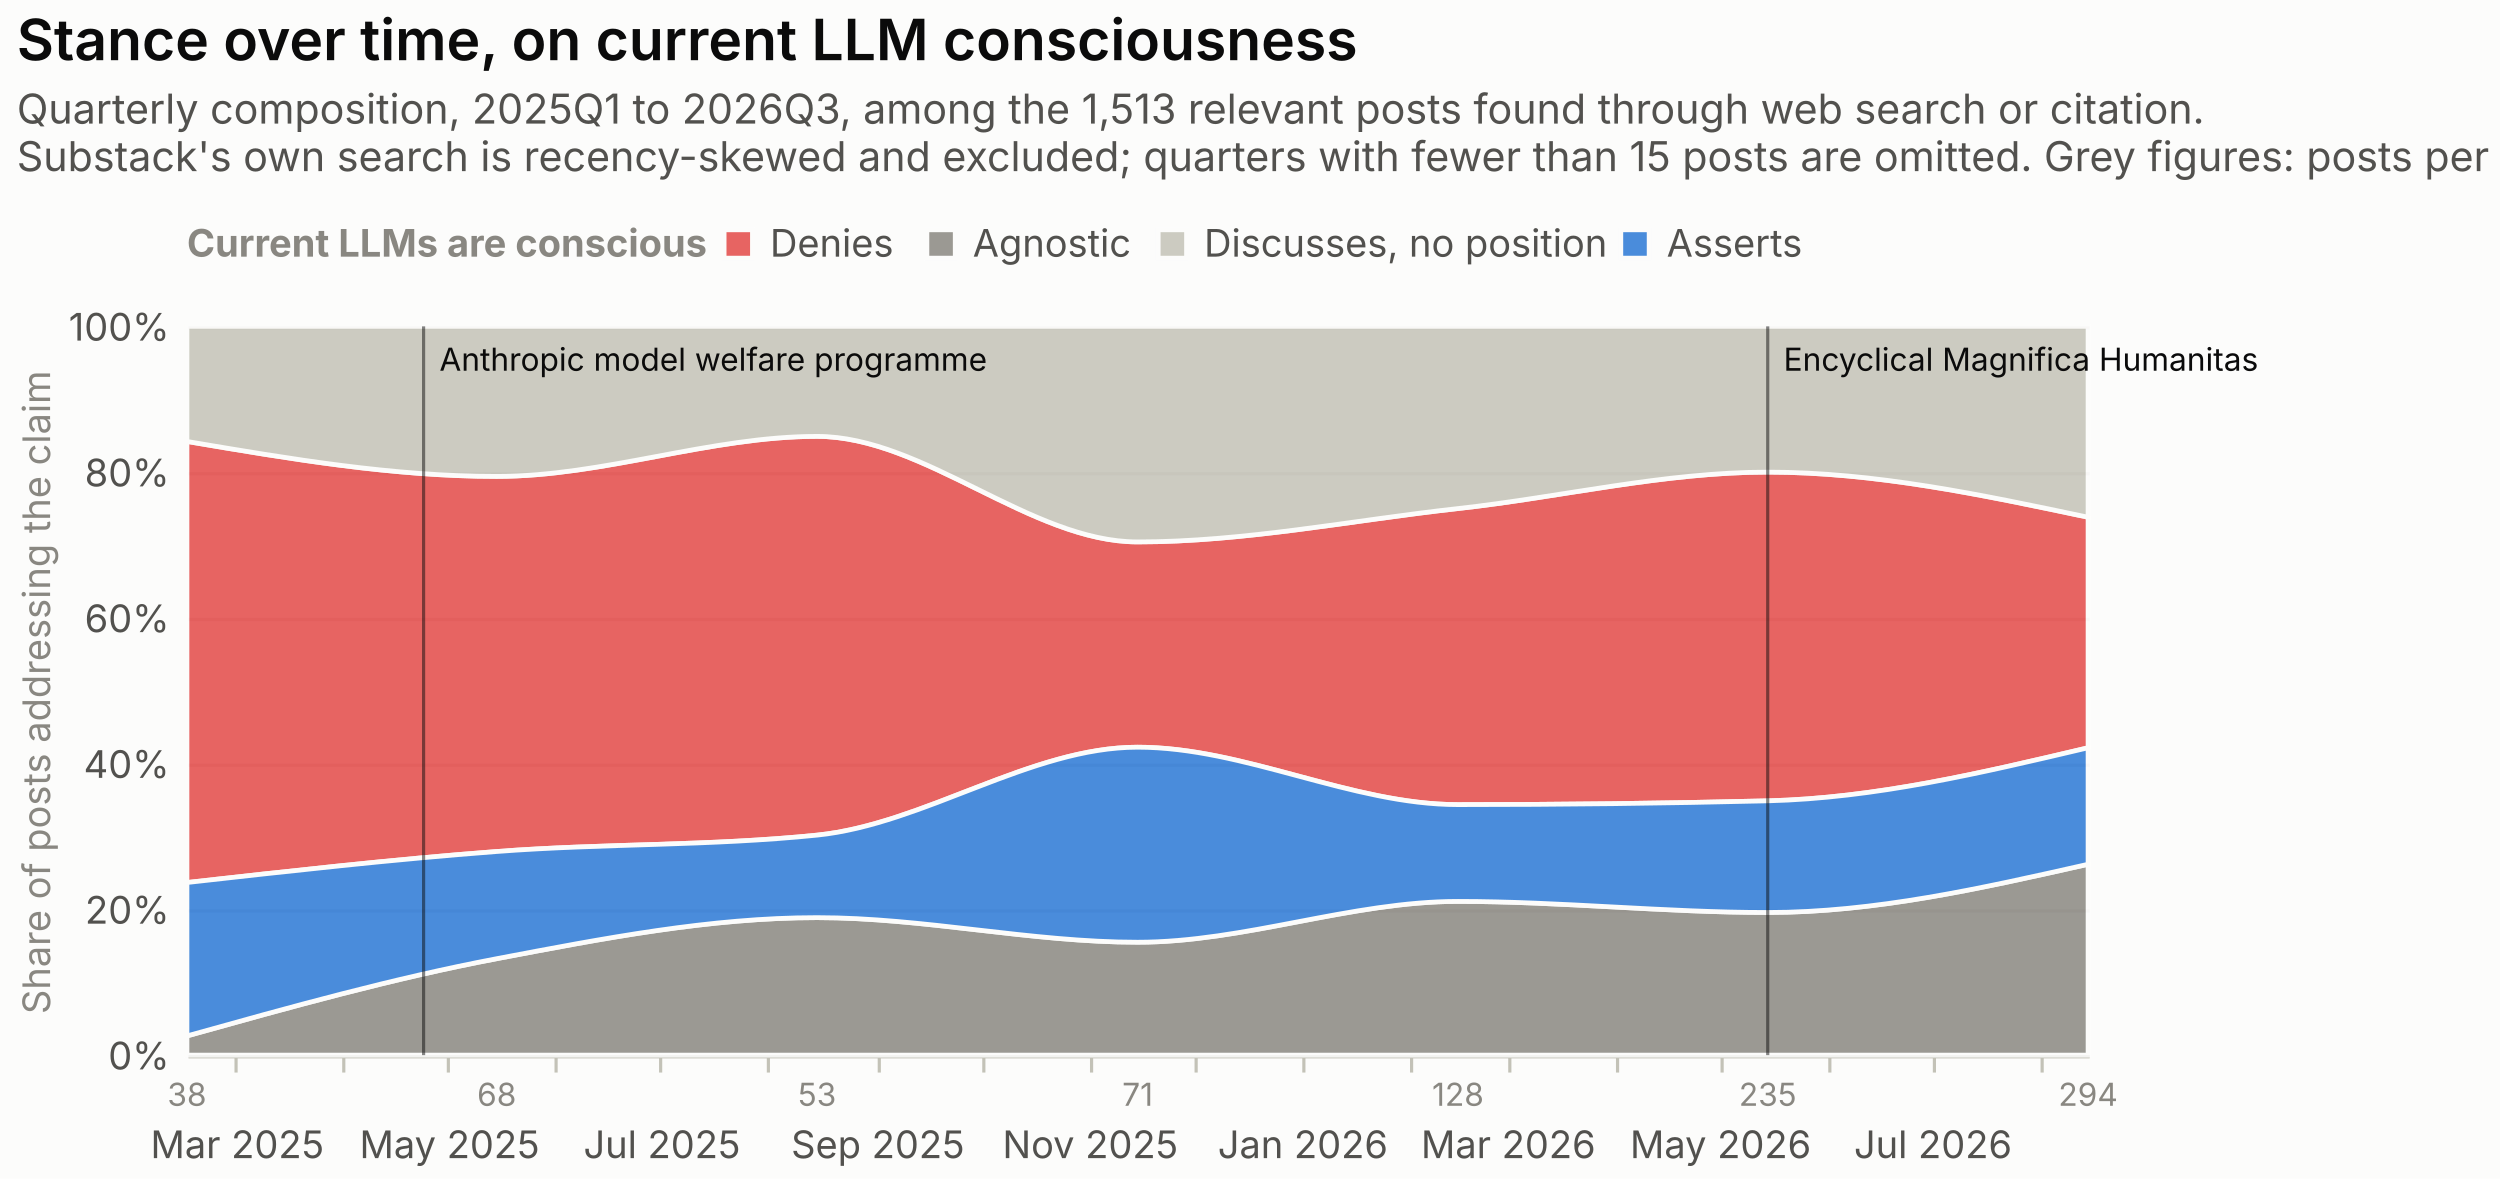
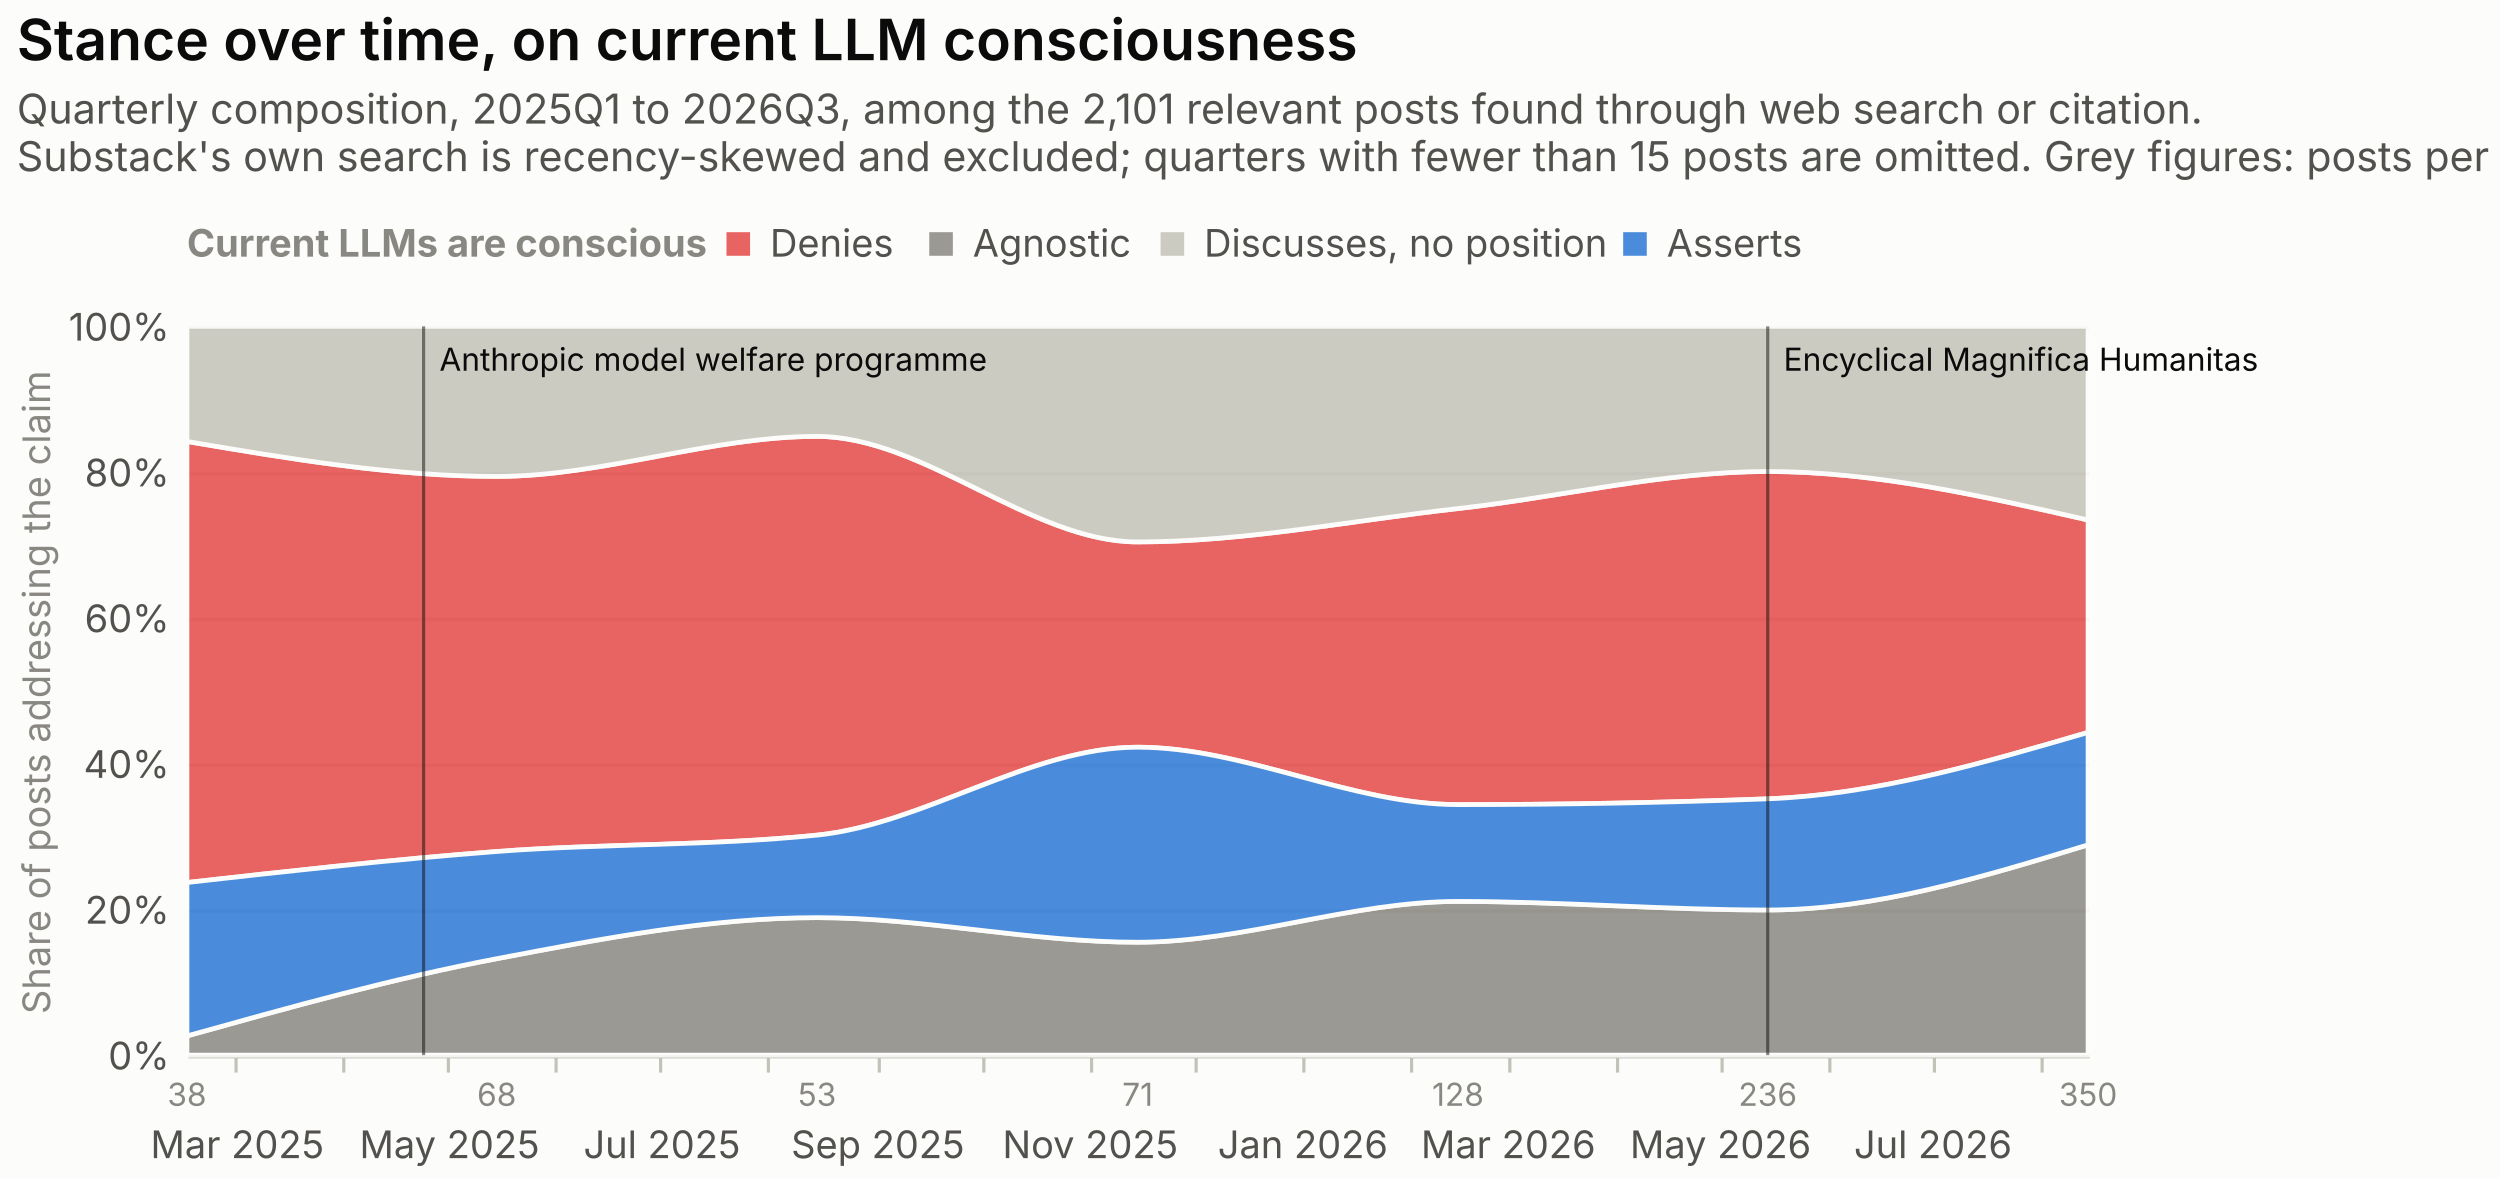
<svg xmlns="http://www.w3.org/2000/svg" version="1.1" class="marks" width="789" height="372" viewBox="0 0 789 372">
  <rect width="789" height="372" fill="#fcfcfb" />
  <g fill="none" stroke-miterlimit="10" transform="translate(59,103)">
    <g class="mark-group role-frame root" role="graphics-object" aria-roledescription="group mark container">
      <g transform="translate(0,0)">
        <path class="background" aria-hidden="true" d="M0,0h600v230h-600Z" />
        <g>
          <g class="mark-group role-axis" aria-hidden="true">
            <g transform="translate(0.5,0.5)">
              <path class="background" aria-hidden="true" d="M0,0h0v0h0Z" pointer-events="none" />
              <g>
                <g class="mark-rule role-axis-grid" pointer-events="none">
                  <line transform="translate(0,230)" x2="600" y2="0" stroke="#e1e0d9" stroke-width="1" opacity="1" />
                  <line transform="translate(0,184)" x2="600" y2="0" stroke="#e1e0d9" stroke-width="1" opacity="1" />
                  <line transform="translate(0,138)" x2="600" y2="0" stroke="#e1e0d9" stroke-width="1" opacity="1" />
                  <line transform="translate(0,92)" x2="600" y2="0" stroke="#e1e0d9" stroke-width="1" opacity="1" />
                  <line transform="translate(0,46)" x2="600" y2="0" stroke="#e1e0d9" stroke-width="1" opacity="1" />
                  <line transform="translate(0,0)" x2="600" y2="0" stroke="#e1e0d9" stroke-width="1" opacity="1" />
                </g>
              </g>
              <path class="foreground" aria-hidden="true" d="" pointer-events="none" display="none" />
            </g>
          </g>
          <g class="mark-group role-axis" role="graphics-symbol" aria-roledescription="axis" aria-label="X-axis for a time scale with values from February 2025 to August 2026">
            <g transform="translate(0.5,230.5)">
              <path class="background" aria-hidden="true" d="M0,0h0v0h0Z" pointer-events="none" />
              <g>
                <g class="mark-rule role-axis-tick" pointer-events="none">
                  <line transform="translate(15,0)" x2="0" y2="5" stroke="#c3c2b7" stroke-width="1" opacity="1" />
                  <line transform="translate(49,0)" x2="0" y2="5" stroke="#c3c2b7" stroke-width="1" opacity="1" />
                  <line transform="translate(82,0)" x2="0" y2="5" stroke="#c3c2b7" stroke-width="1" opacity="1" />
                  <line transform="translate(116,0)" x2="0" y2="5" stroke="#c3c2b7" stroke-width="1" opacity="1" />
                  <line transform="translate(149,0)" x2="0" y2="5" stroke="#c3c2b7" stroke-width="1" opacity="1" />
                  <line transform="translate(183,0)" x2="0" y2="5" stroke="#c3c2b7" stroke-width="1" opacity="1" />
                  <line transform="translate(218,0)" x2="0" y2="5" stroke="#c3c2b7" stroke-width="1" opacity="1" />
                  <line transform="translate(251,0)" x2="0" y2="5" stroke="#c3c2b7" stroke-width="1" opacity="1" />
                  <line transform="translate(285,0)" x2="0" y2="5" stroke="#c3c2b7" stroke-width="1" opacity="1" />
                  <line transform="translate(318,0)" x2="0" y2="5" stroke="#c3c2b7" stroke-width="1" opacity="1" />
                  <line transform="translate(352,0)" x2="0" y2="5" stroke="#c3c2b7" stroke-width="1" opacity="1" />
                  <line transform="translate(386,0)" x2="0" y2="5" stroke="#c3c2b7" stroke-width="1" opacity="1" />
                  <line transform="translate(417,0)" x2="0" y2="5" stroke="#c3c2b7" stroke-width="1" opacity="1" />
                  <line transform="translate(451,0)" x2="0" y2="5" stroke="#c3c2b7" stroke-width="1" opacity="1" />
                  <line transform="translate(484,0)" x2="0" y2="5" stroke="#c3c2b7" stroke-width="1" opacity="1" />
                  <line transform="translate(518,0)" x2="0" y2="5" stroke="#c3c2b7" stroke-width="1" opacity="1" />
                  <line transform="translate(551,0)" x2="0" y2="5" stroke="#c3c2b7" stroke-width="1" opacity="1" />
                  <line transform="translate(585,0)" x2="0" y2="5" stroke="#c3c2b7" stroke-width="1" opacity="1" />
                </g>
                <g class="mark-text role-axis-label" pointer-events="none">
                  <text text-anchor="middle" transform="translate(15.38579,32)" font-family="system-ui, -apple-system, 'Segoe UI', sans-serif" font-size="12px" fill="#52514e" opacity="1">Mar 2025</text>
                  <text text-anchor="middle" transform="translate(49.40853,32)" font-family="system-ui, -apple-system, 'Segoe UI', sans-serif" font-size="12px" fill="#52514e" opacity="0">Apr 2025</text>
                  <text text-anchor="middle" transform="translate(82.37808,32)" font-family="system-ui, -apple-system, 'Segoe UI', sans-serif" font-size="12px" fill="#52514e" opacity="1">May 2025</text>
                  <text text-anchor="middle" transform="translate(116.4466,32)" font-family="system-ui, -apple-system, 'Segoe UI', sans-serif" font-size="12px" fill="#52514e" opacity="0">Jun 2025</text>
                  <text text-anchor="middle" transform="translate(149.4162,32)" font-family="system-ui, -apple-system, 'Segoe UI', sans-serif" font-size="12px" fill="#52514e" opacity="1">Jul 2025</text>
                  <text text-anchor="middle" transform="translate(183.4847,32)" font-family="system-ui, -apple-system, 'Segoe UI', sans-serif" font-size="12px" fill="#52514e" opacity="0">Aug 2025</text>
                  <text text-anchor="middle" transform="translate(217.5532,32)" font-family="system-ui, -apple-system, 'Segoe UI', sans-serif" font-size="12px" fill="#52514e" opacity="1">Sep 2025</text>
                  <text text-anchor="middle" transform="translate(250.5228,32)" font-family="system-ui, -apple-system, 'Segoe UI', sans-serif" font-size="12px" fill="#52514e" opacity="0">Oct 2025</text>
                  <text text-anchor="middle" transform="translate(284.5913,32)" font-family="system-ui, -apple-system, 'Segoe UI', sans-serif" font-size="12px" fill="#52514e" opacity="1">Nov 2025</text>
                  <text text-anchor="middle" transform="translate(317.6067,32)" font-family="system-ui, -apple-system, 'Segoe UI', sans-serif" font-size="12px" fill="#52514e" opacity="0">Dec 2025</text>
                  <text text-anchor="middle" transform="translate(351.6752,32)" font-family="system-ui, -apple-system, 'Segoe UI', sans-serif" font-size="12px" fill="#52514e" opacity="1">Jan 2026</text>
                  <text text-anchor="middle" transform="translate(385.7437,32)" font-family="system-ui, -apple-system, 'Segoe UI', sans-serif" font-size="12px" fill="#52514e" opacity="0">Feb 2026</text>
                  <text text-anchor="middle" transform="translate(416.5153,32)" font-family="system-ui, -apple-system, 'Segoe UI', sans-serif" font-size="12px" fill="#52514e" opacity="1">Mar 2026</text>
                  <text text-anchor="middle" transform="translate(450.538,32)" font-family="system-ui, -apple-system, 'Segoe UI', sans-serif" font-size="12px" fill="#52514e" opacity="0">Apr 2026</text>
                  <text text-anchor="middle" transform="translate(483.5076,32)" font-family="system-ui, -apple-system, 'Segoe UI', sans-serif" font-size="12px" fill="#52514e" opacity="1">May 2026</text>
                  <text text-anchor="middle" transform="translate(517.5761,32)" font-family="system-ui, -apple-system, 'Segoe UI', sans-serif" font-size="12px" fill="#52514e" opacity="0">Jun 2026</text>
                  <text text-anchor="middle" transform="translate(550.5457,32)" font-family="system-ui, -apple-system, 'Segoe UI', sans-serif" font-size="12px" fill="#52514e" opacity="1">Jul 2026</text>
                  <text text-anchor="middle" transform="translate(584.6142,32)" font-family="system-ui, -apple-system, 'Segoe UI', sans-serif" font-size="12px" fill="#52514e" opacity="0">Aug 2026</text>
                </g>
                <g class="mark-rule role-axis-domain" pointer-events="none">
                  <line transform="translate(0,0)" x2="600" y2="0" stroke="#c3c2b7" stroke-width="1" opacity="1" />
                </g>
              </g>
              <path class="foreground" aria-hidden="true" d="" pointer-events="none" display="none" />
            </g>
          </g>
          <g class="mark-group role-axis" role="graphics-symbol" aria-roledescription="axis" aria-label="Y-axis titled 'Share of posts addressing the claim' for a linear scale with values from 0% to 100%">
            <g transform="translate(0.5,0.5)">
              <path class="background" aria-hidden="true" d="M0,0h0v0h0Z" pointer-events="none" />
              <g>
                <g class="mark-text role-axis-label" pointer-events="none">
                  <text text-anchor="end" transform="translate(-6,234)" font-family="system-ui, -apple-system, 'Segoe UI', sans-serif" font-size="12px" fill="#52514e" opacity="1">0%</text>
                  <text text-anchor="end" transform="translate(-6,188)" font-family="system-ui, -apple-system, 'Segoe UI', sans-serif" font-size="12px" fill="#52514e" opacity="1">20%</text>
                  <text text-anchor="end" transform="translate(-6,142)" font-family="system-ui, -apple-system, 'Segoe UI', sans-serif" font-size="12px" fill="#52514e" opacity="1">40%</text>
                  <text text-anchor="end" transform="translate(-6,96)" font-family="system-ui, -apple-system, 'Segoe UI', sans-serif" font-size="12px" fill="#52514e" opacity="1">60%</text>
                  <text text-anchor="end" transform="translate(-6,50)" font-family="system-ui, -apple-system, 'Segoe UI', sans-serif" font-size="12px" fill="#52514e" opacity="1">80%</text>
                  <text text-anchor="end" transform="translate(-6,4)" font-family="system-ui, -apple-system, 'Segoe UI', sans-serif" font-size="12px" fill="#52514e" opacity="1">100%</text>
                </g>
                <g class="mark-text role-axis-title" pointer-events="none">
                  <text text-anchor="middle" transform="translate(-40.69141,115) rotate(-90) translate(0,-3)" font-family="system-ui, -apple-system, 'Segoe UI', sans-serif" font-size="12px" font-weight="400" fill="#898781" opacity="1">Share of posts addressing the claim</text>
                </g>
              </g>
              <path class="foreground" aria-hidden="true" d="" pointer-events="none" display="none" />
            </g>
          </g>
          <g class="mark-group role-scope layer_0_pathgroup" role="graphics-object" aria-roledescription="group mark container">
            <g transform="translate(0,0)">
              <path class="background" aria-hidden="true" d="M0,0h600v230h-600Z" />
              <g>
                <g class="mark-area role-mark layer_0_marks" role="graphics-object" aria-roledescription="area mark container">
-                   <path aria-label="date: Feb 2025; Share of posts addressing the claim: 60.526316%; option: denies; Quarter: 2025Q1; Position: denies; Posts: 23; Share: 61%; Posts addressing: 38" role="graphics-symbol" aria-roledescription="area mark" d="M0,36.316C32.588,41.834,65.176,47.353,97.764,47.353C131.466,47.353,165.168,34.717,198.87,34.717C232.588,34.717,266.305,68.028,300.023,68.028C333.725,68.028,367.427,61.241,401.13,57.5C433.717,53.883,466.305,46,498.893,46C532.596,46,566.298,53.119,600,60.238L600,132.993C566.298,140.958,532.596,148.922,498.893,149.745C466.305,150.54,433.717,150.938,401.13,150.938C367.427,150.938,333.725,132.817,300.023,132.817C266.305,132.817,232.588,157.118,198.87,160.566C165.168,164.012,131.466,163.172,97.764,165.735C65.176,168.214,32.588,171.87,0,175.526Z" fill="#e34948" stroke="#fcfcfb" stroke-width="1.5" opacity="0.85" />
-                 </g>
-               </g>
-               <path class="foreground" aria-hidden="true" d="" display="none" />
-             </g>
-             <g transform="translate(0,0)">
-               <path class="background" aria-hidden="true" d="M0,0h600v230h-600Z" />
-               <g>
-                 <g class="mark-area role-mark layer_0_marks" role="graphics-object" aria-roledescription="area mark container">
-                   <path aria-label="date: Feb 2025; Share of posts addressing the claim: 2.631579%; option: agnostic; Quarter: 2025Q1; Position: agnostic; Posts: 1; Share: 3%; Posts addressing: 38" role="graphics-symbol" aria-roledescription="area mark" d="M0,223.947C32.588,214.846,65.176,205.745,97.764,199.559C131.466,193.162,165.168,186.604,198.87,186.604C232.588,186.604,266.305,194.366,300.023,194.366C333.725,194.366,367.427,181.484,401.13,181.484C433.717,181.484,466.305,184.979,498.893,184.979C532.596,184.979,566.298,177.37,600,169.762L600,230C566.298,230,532.596,230,498.893,230C466.305,230,433.717,230,401.13,230C367.427,230,333.725,230,300.023,230C266.305,230,232.588,230,198.87,230C165.168,230,131.466,230,97.764,230C65.176,230,32.588,230,0,230Z" fill="#898781" stroke="#fcfcfb" stroke-width="1.5" opacity="0.85" />
-                 </g>
-               </g>
-               <path class="foreground" aria-hidden="true" d="" display="none" />
-             </g>
-             <g transform="translate(0,0)">
-               <path class="background" aria-hidden="true" d="M0,0h600v230h-600Z" />
-               <g>
-                 <g class="mark-area role-mark layer_0_marks" role="graphics-object" aria-roledescription="area mark container">
-                   <path aria-label="date: Feb 2025; Share of posts addressing the claim: 15.789474%; option: discusses; Quarter: 2025Q1; Position: discusses; Posts: 6; Share: 16%; Posts addressing: 38" role="graphics-symbol" aria-roledescription="area mark" d="M0,0C32.588,0,65.176,0,97.764,0C131.466,0,165.168,0,198.87,0C232.588,0,266.305,0,300.023,0C333.725,0,367.427,0,401.13,0C433.717,0,466.305,0,498.893,0C532.596,0,566.298,0,600,0L600,60.238C566.298,53.119,532.596,46,498.893,46C466.305,46,433.717,53.883,401.13,57.5C367.427,61.241,333.725,68.028,300.023,68.028C266.305,68.028,232.588,34.717,198.87,34.717C165.168,34.717,131.466,47.353,97.764,47.353C65.176,47.353,32.588,41.834,0,36.316Z" fill="#c3c2b7" stroke="#fcfcfb" stroke-width="1.5" opacity="0.85" />
-                 </g>
-               </g>
-               <path class="foreground" aria-hidden="true" d="" display="none" />
-             </g>
-             <g transform="translate(0,0)">
-               <path class="background" aria-hidden="true" d="M0,0h600v230h-600Z" />
-               <g>
-                 <g class="mark-area role-mark layer_0_marks" role="graphics-object" aria-roledescription="area mark container">
-                   <path aria-label="date: Feb 2025; Share of posts addressing the claim: 21.052632%; option: asserts; Quarter: 2025Q1; Position: asserts; Posts: 8; Share: 21%; Posts addressing: 38" role="graphics-symbol" aria-roledescription="area mark" d="M0,175.526C32.588,171.87,65.176,168.214,97.764,165.735C131.466,163.172,165.168,164.012,198.87,160.566C232.588,157.118,266.305,132.817,300.023,132.817C333.725,132.817,367.427,150.938,401.13,150.938C433.717,150.938,466.305,150.54,498.893,149.745C532.596,148.922,566.298,140.958,600,132.993L600,169.762C566.298,177.37,532.596,184.979,498.893,184.979C466.305,184.979,433.717,181.484,401.13,181.484C367.427,181.484,333.725,194.366,300.023,194.366C266.305,194.366,232.588,186.604,198.87,186.604C165.168,186.604,131.466,193.162,97.764,199.559C65.176,205.745,32.588,214.846,0,223.947Z" fill="#2a78d6" stroke="#fcfcfb" stroke-width="1.5" opacity="0.85" />
+                   <path aria-label="date: Feb 2025; Share of posts addressing the claim: 60.526316%; option: denies; Quarter: 2025Q1; Position: denies; Posts: 23; Share: 61%; Posts addressing: 38" role="graphics-symbol" aria-roledescription="area mark" d="M0,36.316C32.588,41.834,65.176,47.353,97.764,47.353C131.466,47.353,165.168,34.717,198.87,34.717C232.588,34.717,266.305,68.028,300.023,68.028C333.725,68.028,367.427,61.275,401.13,57.5C433.717,53.85,466.305,45.805,498.893,45.805C532.596,45.805,566.298,53.46,600,61.114L600,128.143C566.298,137.997,532.596,147.85,498.893,149.11C466.305,150.328,433.717,150.938,401.13,150.938C367.427,150.938,333.725,132.817,300.023,132.817C266.305,132.817,232.588,157.118,198.87,160.566C165.168,164.012,131.466,163.172,97.764,165.735C65.176,168.214,32.588,171.87,0,175.526Z" fill="#e34948" stroke="#fcfcfb" stroke-width="1.5" opacity="0.85" />
+                 </g>
+               </g>
+               <path class="foreground" aria-hidden="true" d="" display="none" />
+             </g>
+             <g transform="translate(0,0)">
+               <path class="background" aria-hidden="true" d="M0,0h600v230h-600Z" />
+               <g>
+                 <g class="mark-area role-mark layer_0_marks" role="graphics-object" aria-roledescription="area mark container">
+                   <path aria-label="date: Feb 2025; Share of posts addressing the claim: 2.631579%; option: agnostic; Quarter: 2025Q1; Position: agnostic; Posts: 1; Share: 3%; Posts addressing: 38" role="graphics-symbol" aria-roledescription="area mark" d="M0,223.947C32.588,214.846,65.176,205.745,97.764,199.559C131.466,193.162,165.168,186.604,198.87,186.604C232.588,186.604,266.305,194.366,300.023,194.366C333.725,194.366,367.427,181.484,401.13,181.484C433.717,181.484,466.305,184.195,498.893,184.195C532.596,184.195,566.298,173.912,600,163.629L600,230C566.298,230,532.596,230,498.893,230C466.305,230,433.717,230,401.13,230C367.427,230,333.725,230,300.023,230C266.305,230,232.588,230,198.87,230C165.168,230,131.466,230,97.764,230C65.176,230,32.588,230,0,230Z" fill="#898781" stroke="#fcfcfb" stroke-width="1.5" opacity="0.85" />
+                 </g>
+               </g>
+               <path class="foreground" aria-hidden="true" d="" display="none" />
+             </g>
+             <g transform="translate(0,0)">
+               <path class="background" aria-hidden="true" d="M0,0h600v230h-600Z" />
+               <g>
+                 <g class="mark-area role-mark layer_0_marks" role="graphics-object" aria-roledescription="area mark container">
+                   <path aria-label="date: Feb 2025; Share of posts addressing the claim: 15.789474%; option: discusses; Quarter: 2025Q1; Position: discusses; Posts: 6; Share: 16%; Posts addressing: 38" role="graphics-symbol" aria-roledescription="area mark" d="M0,0C32.588,0,65.176,0,97.764,0C131.466,0,165.168,0,198.87,0C232.588,0,266.305,0,300.023,0C333.725,0,367.427,0,401.13,0C433.717,0,466.305,0,498.893,0C532.596,0,566.298,0,600,0L600,61.114C566.298,53.46,532.596,45.805,498.893,45.805C466.305,45.805,433.717,53.85,401.13,57.5C367.427,61.275,333.725,68.028,300.023,68.028C266.305,68.028,232.588,34.717,198.87,34.717C165.168,34.717,131.466,47.353,97.764,47.353C65.176,47.353,32.588,41.834,0,36.316Z" fill="#c3c2b7" stroke="#fcfcfb" stroke-width="1.5" opacity="0.85" />
+                 </g>
+               </g>
+               <path class="foreground" aria-hidden="true" d="" display="none" />
+             </g>
+             <g transform="translate(0,0)">
+               <path class="background" aria-hidden="true" d="M0,0h600v230h-600Z" />
+               <g>
+                 <g class="mark-area role-mark layer_0_marks" role="graphics-object" aria-roledescription="area mark container">
+                   <path aria-label="date: Feb 2025; Share of posts addressing the claim: 21.052632%; option: asserts; Quarter: 2025Q1; Position: asserts; Posts: 8; Share: 21%; Posts addressing: 38" role="graphics-symbol" aria-roledescription="area mark" d="M0,175.526C32.588,171.87,65.176,168.214,97.764,165.735C131.466,163.172,165.168,164.012,198.87,160.566C232.588,157.118,266.305,132.817,300.023,132.817C333.725,132.817,367.427,150.938,401.13,150.938C433.717,150.938,466.305,150.328,498.893,149.11C532.596,147.85,566.298,137.997,600,128.143L600,163.629C566.298,173.912,532.596,184.195,498.893,184.195C466.305,184.195,433.717,181.484,401.13,181.484C367.427,181.484,333.725,194.366,300.023,194.366C266.305,194.366,232.588,186.604,198.87,186.604C165.168,186.604,131.466,193.162,97.764,199.559C65.176,205.745,32.588,214.846,0,223.947Z" fill="#2a78d6" stroke="#fcfcfb" stroke-width="1.5" opacity="0.85" />
                </g>
              </g>
              <path class="foreground" aria-hidden="true" d="" display="none" />
            </g>
          </g>
          <g class="mark-rule role-mark layer_1_marks" role="graphics-object" aria-roledescription="rule mark container">
            <line aria-label="date: Apr 24, 2025" role="graphics-symbol" aria-roledescription="rule mark" transform="translate(74.68519,0)" x2="0" y2="230" stroke="#0b0b0b" stroke-width="1" opacity="0.5" />
            <line aria-label="date: May 15, 2026" role="graphics-symbol" aria-roledescription="rule mark" transform="translate(498.8934,0)" x2="0" y2="230" stroke="#0b0b0b" stroke-width="1" opacity="0.5" />
          </g>
          <g class="mark-text role-mark layer_2_marks" role="graphics-object" aria-roledescription="text mark container">
            <text aria-label="date: Apr 24, 2025; short: Anthropic model welfare programme" role="graphics-symbol" aria-roledescription="text mark" text-anchor="start" transform="translate(79.68519,14)" font-family="system-ui, -apple-system, 'Segoe UI', sans-serif" font-size="10px" fill="#0b0b0b">Anthropic model welfare programme</text>
            <text aria-label="date: May 15, 2026; short: Encyclical Magnifica Humanitas" role="graphics-symbol" aria-roledescription="text mark" text-anchor="start" transform="translate(503.8934,14)" font-family="system-ui, -apple-system, 'Segoe UI', sans-serif" font-size="10px" fill="#0b0b0b">Encyclical Magnifica Humanitas</text>
          </g>
          <g class="mark-text role-mark layer_3_marks" role="graphics-object" aria-roledescription="text mark container">
            <text aria-label="date: Feb 15, 2025; n: 38" role="graphics-symbol" aria-roledescription="text mark" text-anchor="middle" transform="translate(0,246)" font-family="system-ui, -apple-system, 'Segoe UI', sans-serif" font-size="10px" fill="#898781">38</text>
            <text aria-label="date: May 15, 2025; n: 68" role="graphics-symbol" aria-roledescription="text mark" text-anchor="middle" transform="translate(97.76387,246)" font-family="system-ui, -apple-system, 'Segoe UI', sans-serif" font-size="10px" fill="#898781">68</text>
            <text aria-label="date: Aug 15, 2025; n: 53" role="graphics-symbol" aria-roledescription="text mark" text-anchor="middle" transform="translate(198.8705,246)" font-family="system-ui, -apple-system, 'Segoe UI', sans-serif" font-size="10px" fill="#898781">53</text>
            <text aria-label="date: Nov 15, 2025; n: 71" role="graphics-symbol" aria-roledescription="text mark" text-anchor="middle" transform="translate(300.0229,246)" font-family="system-ui, -apple-system, 'Segoe UI', sans-serif" font-size="10px" fill="#898781">71</text>
            <text aria-label="date: Feb 15, 2026; n: 128" role="graphics-symbol" aria-roledescription="text mark" text-anchor="middle" transform="translate(401.1295,246)" font-family="system-ui, -apple-system, 'Segoe UI', sans-serif" font-size="10px" fill="#898781">128</text>
-             <text aria-label="date: May 15, 2026; n: 235" role="graphics-symbol" aria-roledescription="text mark" text-anchor="middle" transform="translate(498.8934,246)" font-family="system-ui, -apple-system, 'Segoe UI', sans-serif" font-size="10px" fill="#898781">235</text>
-             <text aria-label="date: Aug 15, 2026; n: 294" role="graphics-symbol" aria-roledescription="text mark" text-anchor="middle" transform="translate(600,246)" font-family="system-ui, -apple-system, 'Segoe UI', sans-serif" font-size="10px" fill="#898781">294</text>
+             <text aria-label="date: May 15, 2026; n: 236" role="graphics-symbol" aria-roledescription="text mark" text-anchor="middle" transform="translate(498.8934,246)" font-family="system-ui, -apple-system, 'Segoe UI', sans-serif" font-size="10px" fill="#898781">236</text>
+             <text aria-label="date: Aug 15, 2026; n: 350" role="graphics-symbol" aria-roledescription="text mark" text-anchor="middle" transform="translate(600,246)" font-family="system-ui, -apple-system, 'Segoe UI', sans-serif" font-size="10px" fill="#898781">350</text>
          </g>
          <g class="mark-group role-legend" role="graphics-symbol" aria-roledescription="legend" aria-label="Symbol legend titled 'Current LLMs are conscious' for fill color with 4 values: denies, agnostic, discusses, asserts">
            <g transform="translate(0,-32)">
              <path class="background" aria-hidden="true" d="M0,0h508v12h-508Z" pointer-events="none" />
              <g>
                <g class="mark-group role-legend-entry">
                  <g transform="translate(168,0)">
                    <path class="background" aria-hidden="true" d="M0,0h0v0h0Z" pointer-events="none" />
                    <g>
                      <g class="mark-group role-scope" role="graphics-object" aria-roledescription="group mark container">
                        <g transform="translate(0,0)">
                          <path class="background" aria-hidden="true" d="M0,0h53.354v12h-53.354Z" pointer-events="none" opacity="1" />
                          <g>
                            <g class="mark-symbol role-legend-symbol" pointer-events="none">
                              <path transform="translate(6,6)" d="M-4.472,-4.472h8.944v8.944h-8.944Z" fill="#e34948" stroke="#fcfcfb" stroke-width="1.5" opacity="0.85" />
                            </g>
                            <g class="mark-text role-legend-label" pointer-events="none">
                              <text text-anchor="start" transform="translate(16,10)" font-family="system-ui, -apple-system, 'Segoe UI', sans-serif" font-size="12px" fill="#52514e" opacity="1">Denies</text>
                            </g>
                          </g>
                          <path class="foreground" aria-hidden="true" d="" pointer-events="none" display="none" />
                        </g>
                        <g transform="translate(64,0)">
                          <path class="background" aria-hidden="true" d="M0,0h62.025v12h-62.025Z" pointer-events="none" opacity="1" />
                          <g>
                            <g class="mark-symbol role-legend-symbol" pointer-events="none">
                              <path transform="translate(6,6)" d="M-4.472,-4.472h8.944v8.944h-8.944Z" fill="#898781" stroke="#fcfcfb" stroke-width="1.5" opacity="0.85" />
                            </g>
                            <g class="mark-text role-legend-label" pointer-events="none">
                              <text text-anchor="start" transform="translate(16,10)" font-family="system-ui, -apple-system, 'Segoe UI', sans-serif" font-size="12px" fill="#52514e" opacity="1">Agnostic</text>
                            </g>
                          </g>
                          <path class="foreground" aria-hidden="true" d="" pointer-events="none" display="none" />
                        </g>
                        <g transform="translate(137,0)">
                          <path class="background" aria-hidden="true" d="M0,0h135.391v12h-135.391Z" pointer-events="none" opacity="1" />
                          <g>
                            <g class="mark-symbol role-legend-symbol" pointer-events="none">
                              <path transform="translate(6,6)" d="M-4.472,-4.472h8.944v8.944h-8.944Z" fill="#c3c2b7" stroke="#fcfcfb" stroke-width="1.5" opacity="0.85" />
                            </g>
                            <g class="mark-text role-legend-label" pointer-events="none">
                              <text text-anchor="start" transform="translate(16,10)" font-family="system-ui, -apple-system, 'Segoe UI', sans-serif" font-size="12px" fill="#52514e" opacity="1">Discusses, no position</text>
                            </g>
                          </g>
                          <path class="foreground" aria-hidden="true" d="" pointer-events="none" display="none" />
                        </g>
                        <g transform="translate(283,0)">
                          <path class="background" aria-hidden="true" d="M0,0h56.008v12h-56.008Z" pointer-events="none" opacity="1" />
                          <g>
                            <g class="mark-symbol role-legend-symbol" pointer-events="none">
                              <path transform="translate(6,6)" d="M-4.472,-4.472h8.944v8.944h-8.944Z" fill="#2a78d6" stroke="#fcfcfb" stroke-width="1.5" opacity="0.85" />
                            </g>
                            <g class="mark-text role-legend-label" pointer-events="none">
                              <text text-anchor="start" transform="translate(16,10)" font-family="system-ui, -apple-system, 'Segoe UI', sans-serif" font-size="12px" fill="#52514e" opacity="1">Asserts</text>
                            </g>
                          </g>
                          <path class="foreground" aria-hidden="true" d="" pointer-events="none" display="none" />
                        </g>
                      </g>
                    </g>
                    <path class="foreground" aria-hidden="true" d="" pointer-events="none" display="none" />
                  </g>
                </g>
                <g class="mark-text role-legend-title" pointer-events="none">
                  <text text-anchor="start" transform="translate(0,10)" font-family="system-ui, -apple-system, 'Segoe UI', sans-serif" font-size="12px" font-weight="bold" fill="#898781" opacity="1">Current LLMs are conscious</text>
                </g>
              </g>
              <path class="foreground" aria-hidden="true" d="" pointer-events="none" display="none" />
            </g>
          </g>
          <g class="mark-group role-title">
            <g transform="translate(-53.69141,-98)">
              <path class="background" aria-hidden="true" d="M0,0h0v0h0Z" pointer-events="none" />
              <g>
                <g class="mark-text role-title-text" role="graphics-symbol" aria-roledescription="title" aria-label="Title text 'Stance over time, on current LLM consciousness'" pointer-events="none">
                  <text text-anchor="start" transform="translate(0,14)" font-family="system-ui, -apple-system, 'Segoe UI', sans-serif" font-size="18px" font-weight="600" fill="#0b0b0b" opacity="1">Stance over time, on current LLM consciousness</text>
                </g>
-                 <g class="mark-text role-title-subtitle" role="graphics-symbol" aria-roledescription="subtitle" aria-label="Subtitle text 'Quarterly composition, 2025Q1 to 2026Q3, among the 1,513 relevant posts found through web search or citation. Substack's own search is recency-skewed and excluded; quarters with fewer than 15 posts are omitted. Grey figures: posts per quarter.'" pointer-events="none">
+                 <g class="mark-text role-title-subtitle" role="graphics-symbol" aria-roledescription="subtitle" aria-label="Subtitle text 'Quarterly composition, 2025Q1 to 2026Q3, among the 2,101 relevant posts found through web search or citation. Substack's own search is recency-skewed and excluded; quarters with fewer than 15 posts are omitted. Grey figures: posts per quarter.'" pointer-events="none">
                  <text text-anchor="start" transform="translate(0,34)" font-family="system-ui, -apple-system, 'Segoe UI', sans-serif" font-size="13px" fill="#52514e" opacity="1">
-                     <tspan>Quarterly composition, 2025Q1 to 2026Q3, among the 1,513 relevant posts found through web search or citation.</tspan>
+                     <tspan>Quarterly composition, 2025Q1 to 2026Q3, among the 2,101 relevant posts found through web search or citation.</tspan>
                    <tspan x="0" dy="15">Substack's own search is recency-skewed and excluded; quarters with fewer than 15 posts are omitted. Grey figures: posts per quarter.</tspan>
                  </text>
                </g>
              </g>
              <path class="foreground" aria-hidden="true" d="" pointer-events="none" display="none" />
            </g>
          </g>
        </g>
        <path class="foreground" aria-hidden="true" d="" display="none" />
      </g>
    </g>
  </g>
</svg>
